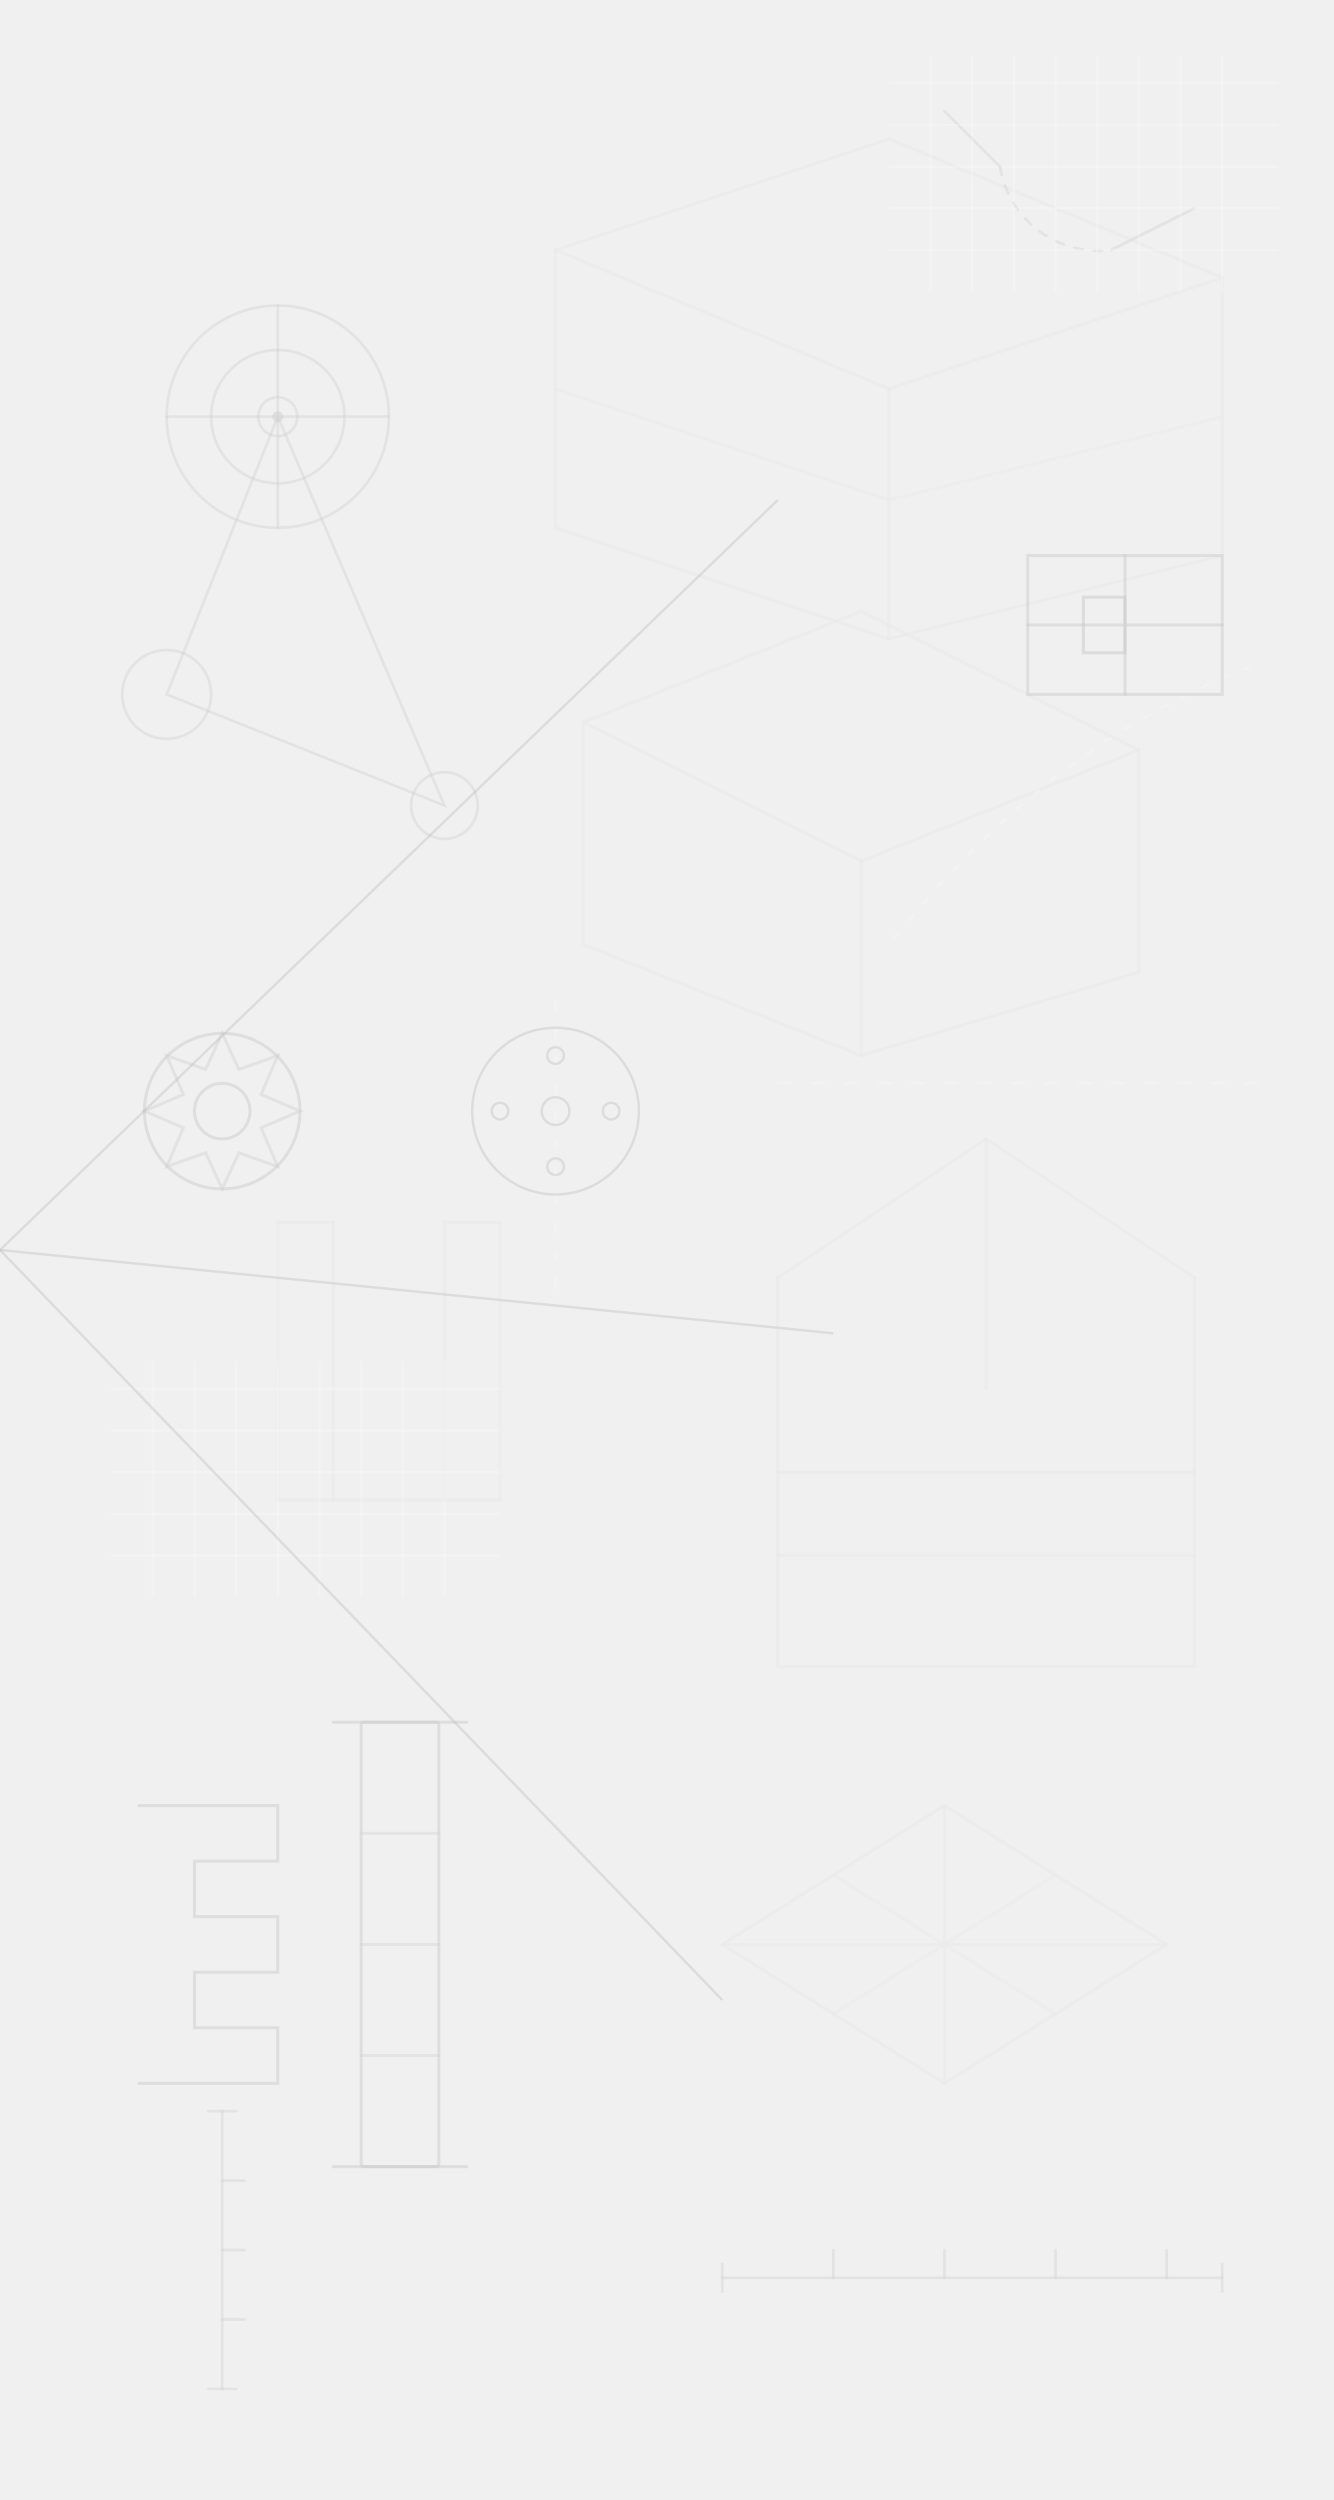
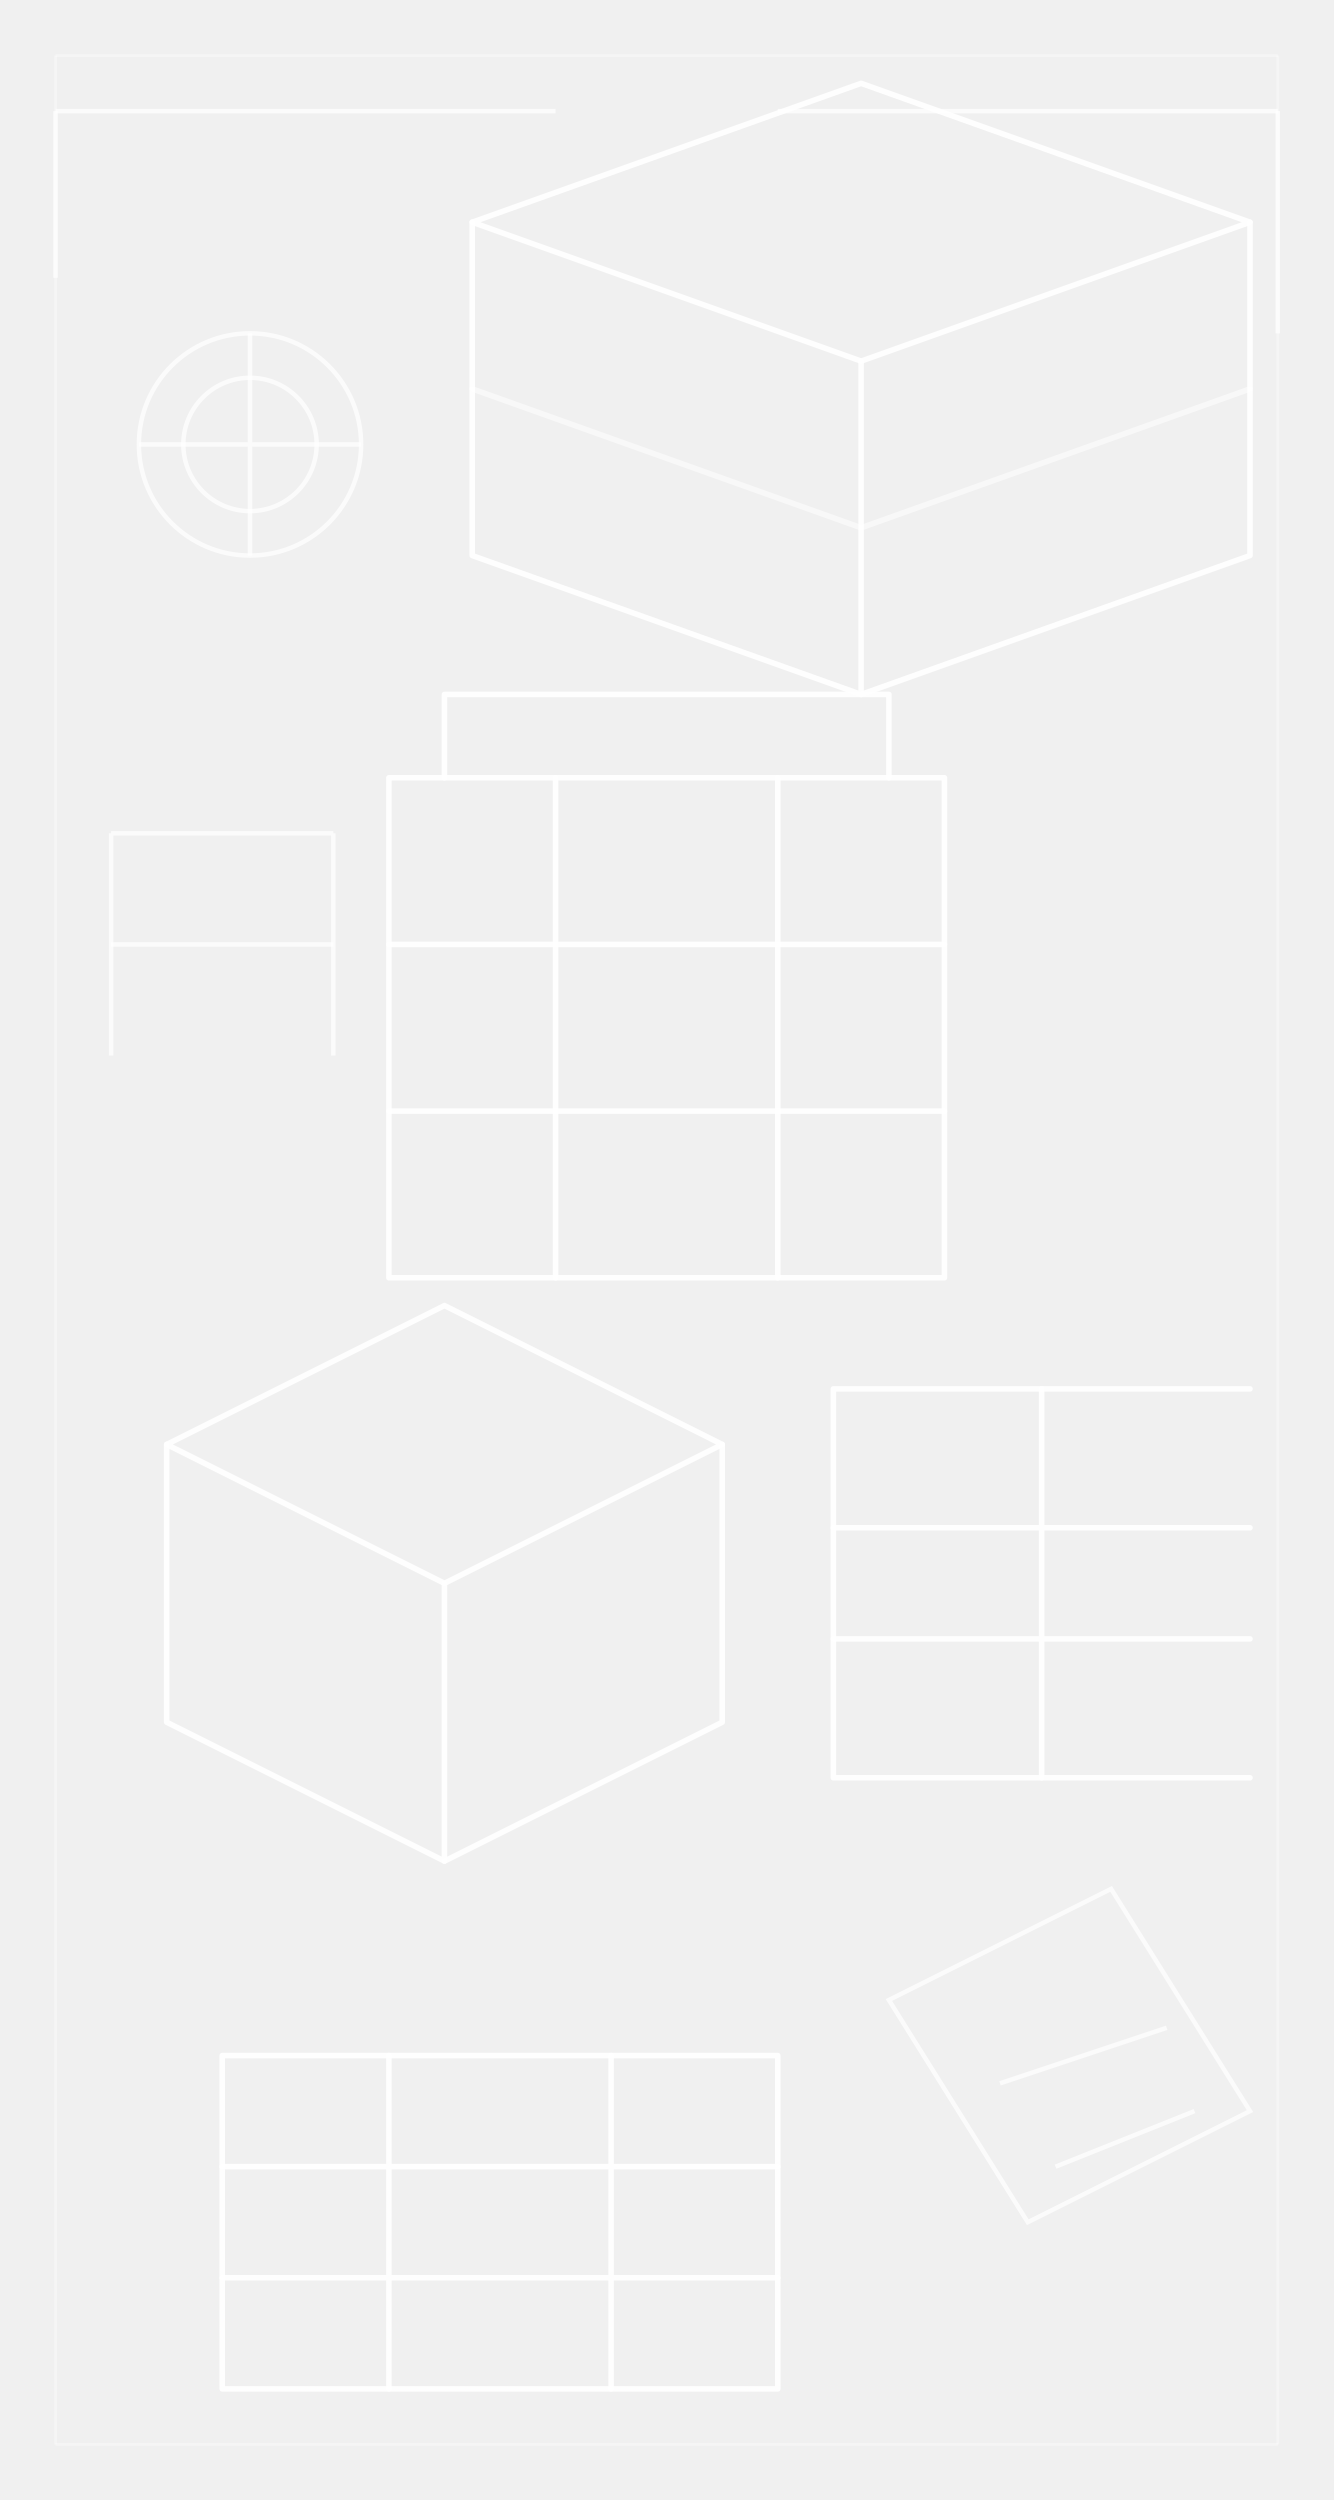
<svg xmlns="http://www.w3.org/2000/svg" width="480" height="900" viewBox="0 0 480 900" fill="none">
-   <g stroke="#e8e8e8" stroke-opacity="0.55" stroke-width="1.2" stroke-linecap="round" stroke-linejoin="round">
-     <path d="M200 90 L320 50 L440 100 L320 140 Z" />
-     <path d="M200 90 L200 190 L320 230 L320 140" />
-     <path d="M440 100 L440 200 L320 230" />
-     <path d="M200 140 L320 180 L440 150" stroke-opacity="0.35" />
-     <path d="M210 260 L310 220 L410 270 L310 310 Z" />
-     <path d="M210 260 L210 340 L310 380 L310 310" />
-     <path d="M410 270 L410 350 L310 380" />
-     <path d="M280 460 V600 H430 V460" />
-     <path d="M280 460 L355 410 L430 460" />
-     <path d="M355 410 V500" />
-     <path d="M280 530 H430 M280 560 H430" />
-     <path d="M120 440 V540 H160 V440" />
-     <path d="M120 440 H100 M160 440 H180 M120 540 H100 M160 540 H180" />
-     <path d="M100 440 V540 M180 440 V540" stroke-opacity="0.35" />
-     <path d="M260 700 L340 650 L420 700 L340 750 Z" />
-     <path d="M340 650 V750 M260 700 H420" />
-     <path d="M300 675 L340 700 L380 675 M300 725 L340 700 L380 725" stroke-opacity="0.4" />
+   <g stroke="#ffffff" stroke-opacity="0.92" stroke-width="2" stroke-linecap="round" stroke-linejoin="round">
+     <path d="M170 80 L310 30 L450 80 L310 130 Z" />
+     <path d="M170 80 L170 200 L310 250 L310 130" />
+     <path d="M450 80 L450 200 L310 250" />
+     <path d="M170 140 L310 190 L450 140" stroke-opacity="0.55" />
+     <path d="M140 280 H340 V460 H140 Z" />
+     <path d="M140 340 H340 M140 400 H340" />
+     <path d="M200 280 V460 M280 280 V460" />
+     <path d="M160 280 L160 250 L320 250 L320 280" />
+     <path d="M60 520 L160 470 L260 520 L160 570 Z" />
+     <path d="M60 520 L60 620 L160 670 L160 570" />
+     <path d="M260 520 L260 620 L160 670" />
+     <path d="M300 500 H450 M300 500 V640 H450" />
+     <path d="M300 550 H450 M300 590 H450 M375 500 V640" />
+     <path d="M80 740 H280 V860 H80 Z" />
+     <path d="M80 780 H280 M80 820 H280 M140 740 V860 M220 740 V860" />
  </g>
-   <g stroke="#d0d0d0" stroke-opacity="0.4" stroke-width="1" stroke-linecap="round">
-     <circle cx="100" cy="150" r="40" />
-     <circle cx="100" cy="150" r="24" />
-     <circle cx="100" cy="150" r="7" />
-     <circle cx="100" cy="150" r="2" fill="#d0d0d0" fill-opacity="0.5" stroke="none" />
-     <path d="M100 110 V190 M60 150 H140" />
-     <circle cx="60" cy="250" r="16" />
-     <circle cx="160" cy="290" r="12" />
-     <path d="M100 150 L60 250 L160 290 L100 150" />
-     <path d="M260 820 H440" />
-     <path d="M260 815 V825 M440 815 V825" />
-     <path d="M300 820 V810 M340 820 V810 M380 820 V810 M420 820 V810" />
-     <path d="M80 760 V860" />
-     <path d="M75 760 H85 M75 860 H85" />
-     <path d="M80 785 H88 M80 810 H88 M80 835 H88" />
-     <path d="M360 60 A36 36 0 0 0 400 90" stroke-dasharray="3 4" />
-     <path d="M360 60 L340 40 M400 90 L430 75" />
+   <g stroke="#ffffff" stroke-opacity="0.75" stroke-width="1.6">
+     <circle cx="90" cy="160" r="40" />
+     <circle cx="90" cy="160" r="24" />
+     <path d="M90 120 V200 M50 160 H130" />
+     <path d="M40 300 H120 M40 300 V380 M120 300 V380" />
+     <path d="M40 340 H120" />
+     <path d="M320 720 L400 680 L450 760 L370 800 Z" />
+     <path d="M360 750 L420 730 M380 780 L430 760" />
+     <path d="M20 40 H200 M280 40 H460" />
+     <path d="M20 40 V100 M460 40 V120" />
  </g>
-   <g stroke="#ffffff" stroke-opacity="0.22" stroke-width="0.8">
-     <path d="M320 30 H460 M320 45 H460 M320 60 H460 M320 75 H460 M320 90 H460" />
-     <path d="M335 20 V105 M350 20 V105 M365 20 V105 M380 20 V105 M395 20 V105 M410 20 V105 M425 20 V105 M440 20 V105" />
-     <path d="M40 500 H180 M40 515 H180 M40 530 H180 M40 545 H180 M40 560 H180" />
-     <path d="M55 490 V575 M70 490 V575 M85 490 V575 M100 490 V575 M115 490 V575 M130 490 V575 M145 490 V575 M160 490 V575" />
-     <path d="M280 390 H460" stroke-dasharray="5 7" />
-     <path d="M200 360 V470" stroke-dasharray="4 6" />
-     <path d="M450 240 C400 260 360 290 320 340" stroke-dasharray="3 5" />
-   </g>
-   <g stroke="#c8c8c8" stroke-opacity="0.45" stroke-width="1.1" stroke-linecap="round">
-     <rect x="130" y="620" width="28" height="160" rx="1" />
-     <path d="M120 620 H168 M120 780 H168" />
-     <path d="M130 660 H158 M130 700 H158 M130 740 H158" stroke-opacity="0.3" />
-     <path d="M50 650 H100 V670 H70 V690 H100 V710 H70 V730 H100 V750 H50" />
-     <rect x="370" y="200" width="70" height="50" />
-     <path d="M370 225 H440 M405 200 V250" />
-     <path d="M390 215 H405 V235 H390 Z" stroke-opacity="0.5" />
-     <circle cx="80" cy="400" r="28" />
-     <circle cx="80" cy="400" r="10" />
-     <path d="M80 372 L86 385 L100 380 L94 394 L108 400 L94 406 L100 420 L86 415 L80 428 L74 415 L60 420 L66 406 L52 400 L66 394 L60 380 L74 385 Z" stroke-opacity="0.35" />
-   </g>
-   <g stroke="#b8b8b8" stroke-opacity="0.35" stroke-width="0.9">
-     <path d="M0 450 L280 180" />
-     <path d="M0 450 L300 480" />
-     <path d="M0 450 L260 720" />
-     <circle cx="200" cy="400" r="30" />
-     <circle cx="200" cy="400" r="5" />
-     <circle cx="200" cy="380" r="3" />
-     <circle cx="200" cy="420" r="3" />
-     <circle cx="180" cy="400" r="3" />
-     <circle cx="220" cy="400" r="3" />
+   <g stroke="#ffffff" stroke-opacity="0.35" stroke-width="1">
+     <path d="M20 20 H460 M20 880 H460" />
+     <path d="M20 20 V880 M460 20 V880" />
  </g>
</svg>
